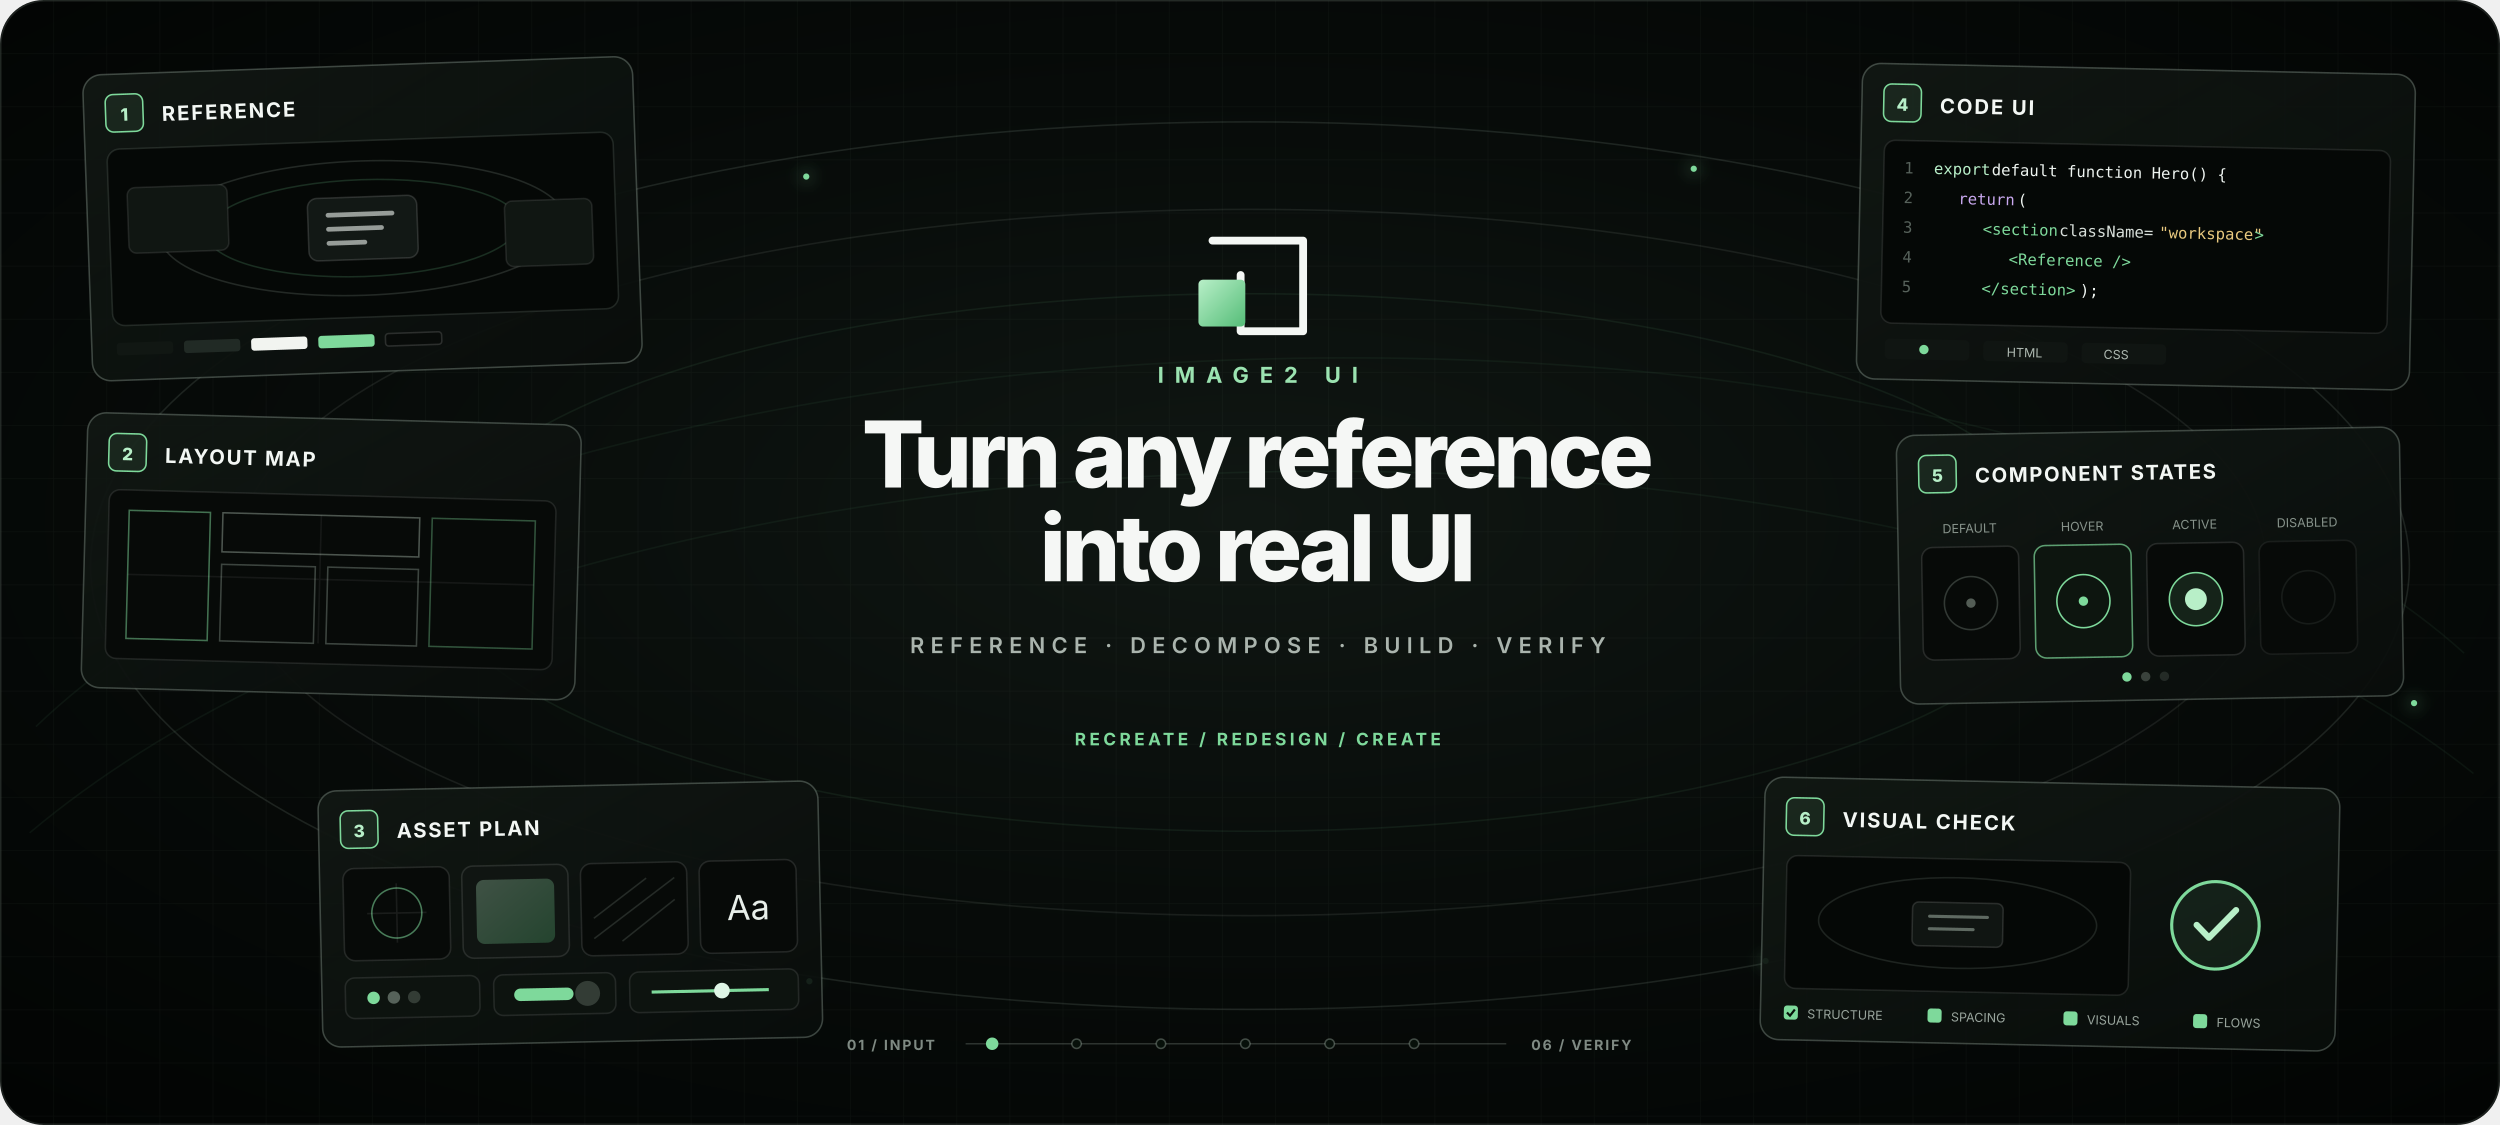
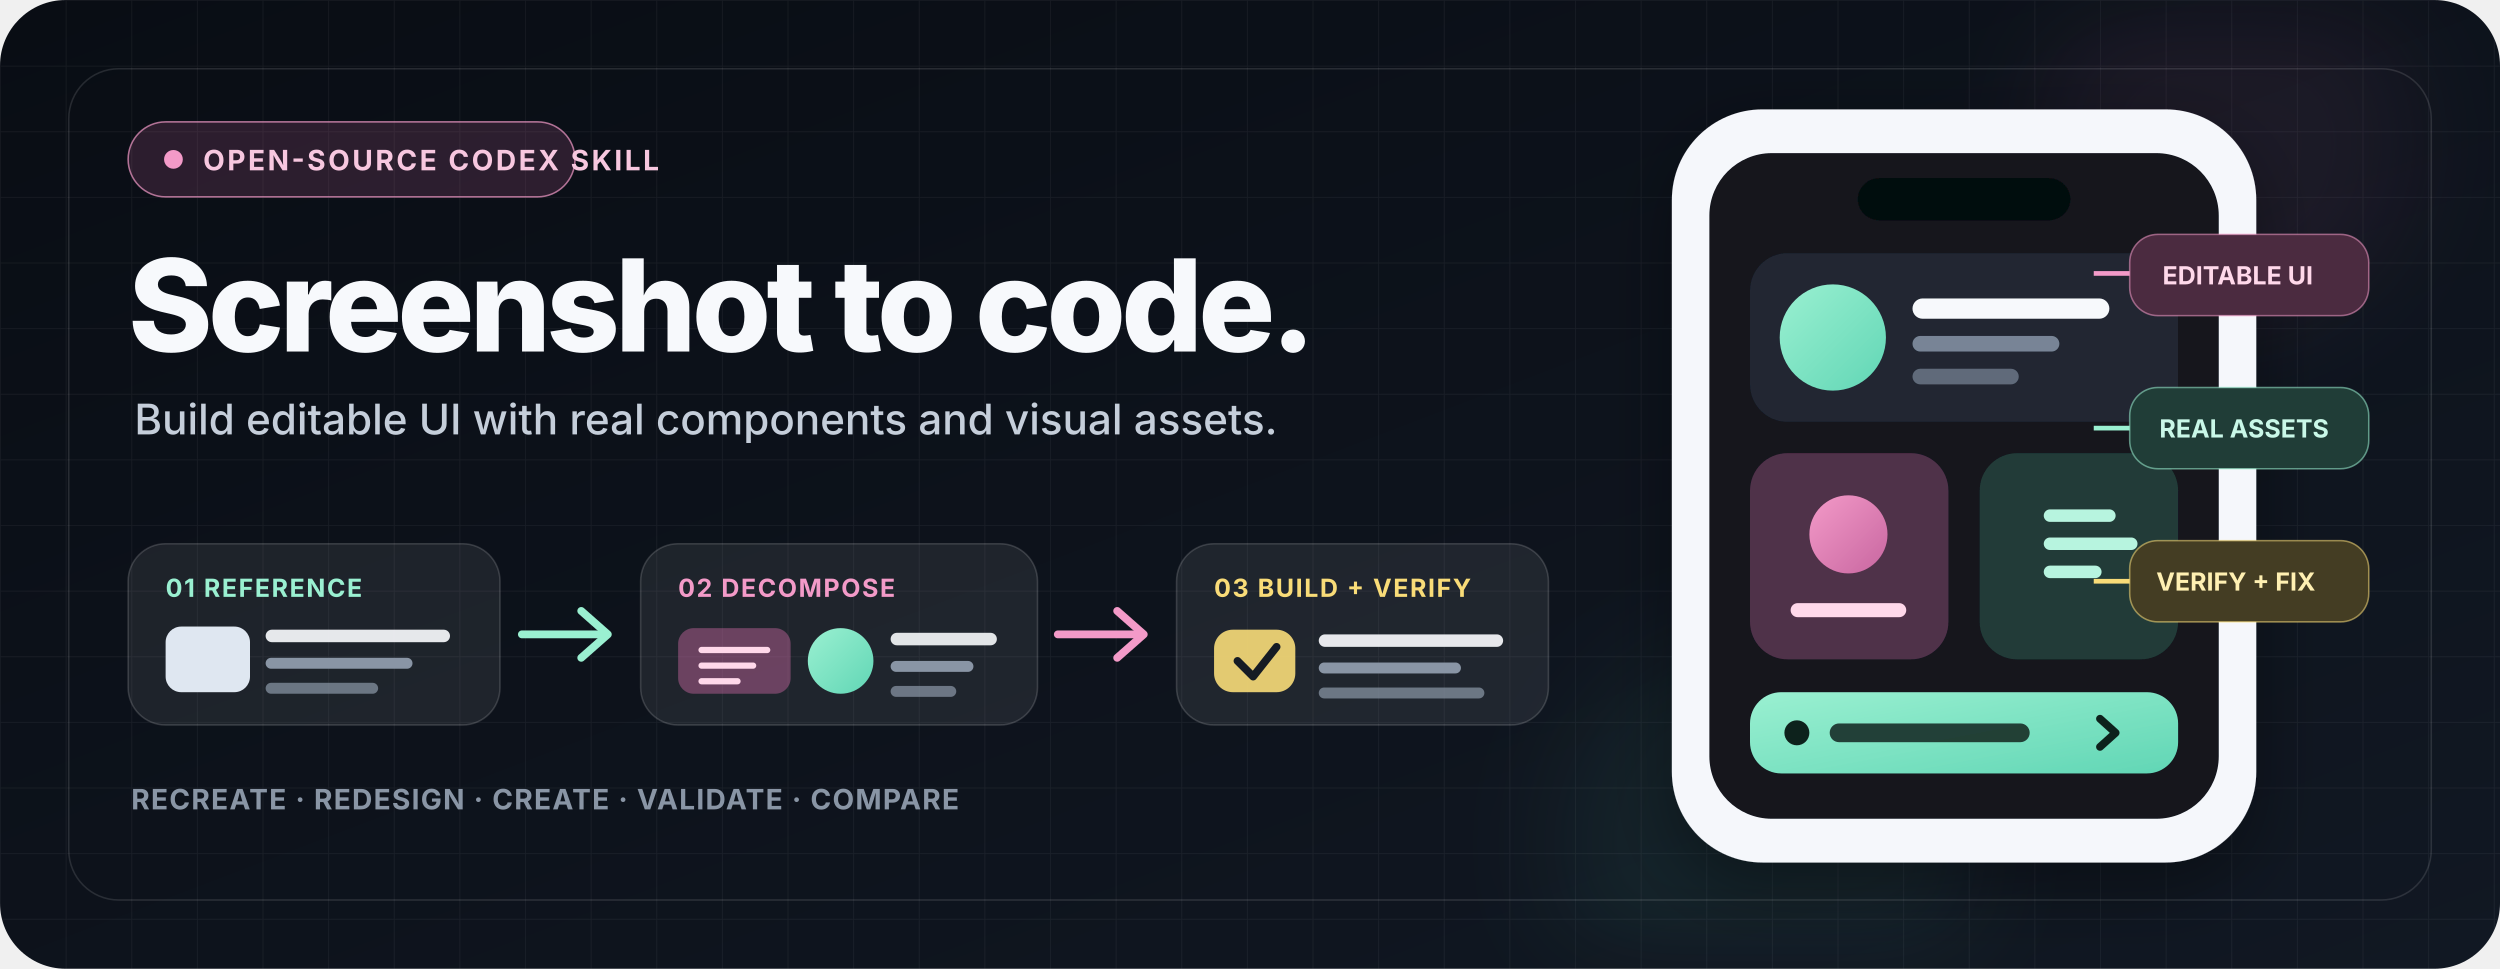
- <svg xmlns="http://www.w3.org/2000/svg" width="1600" height="720" viewBox="0 0 1600 720" role="img" aria-labelledby="title desc">
+ <svg xmlns="http://www.w3.org/2000/svg" width="1600" height="620" viewBox="0 0 1600 620" role="img" aria-labelledby="title desc">
  <defs>
-     <radialGradient id="bg" cx="50%" cy="46%" r="72%">
-       <stop stop-color="#101713" />
-       <stop offset=".52" stop-color="#070b09" />
-       <stop offset="1" stop-color="#020403" />
-     </radialGradient>
-     <linearGradient id="card" x1="0" y1="0" x2="1" y2="1">
-       <stop stop-color="#111713" stop-opacity=".96" />
-       <stop offset="1" stop-color="#090d0b" stop-opacity=".9" />
+     <linearGradient id="bg" x1="0" y1="0" x2="1" y2="1">
+       <stop offset="0" stop-color="#090d14" />
+       <stop offset="1" stop-color="#111823" />
    </linearGradient>
    <linearGradient id="mint" x1="0" y1="0" x2="1" y2="1">
-       <stop stop-color="#b8efc8" />
-       <stop offset="1" stop-color="#55bd78" />
+       <stop offset="0" stop-color="#9af0d1" />
+       <stop offset="1" stop-color="#61d6b5" />
    </linearGradient>
-     <linearGradient id="scan">
-       <stop stop-color="#7ed99b" stop-opacity="0" />
-       <stop offset=".5" stop-color="#7ed99b" stop-opacity=".7" />
-       <stop offset="1" stop-color="#7ed99b" stop-opacity="0" />
+     <linearGradient id="pink" x1="0" y1="0" x2="1" y2="1">
+       <stop offset="0" stop-color="#f39ac8" />
+       <stop offset="1" stop-color="#c866a0" />
    </linearGradient>
-     <pattern id="grid" width="34" height="34" patternUnits="userSpaceOnUse">
-       <path d="M34 0H0V34" fill="none" stroke="#d9f5e2" stroke-opacity=".035" />
+     <pattern id="grid" width="42" height="42" patternUnits="userSpaceOnUse">
+       <path d="M 42 0 L 0 0 0 42" fill="none" stroke="#ffffff" stroke-opacity=".055" stroke-width="1" />
    </pattern>
-     <filter id="glow" x="-100%" y="-100%" width="300%" height="300%">
-       <feGaussianBlur stdDeviation="5" result="b" />
-       <feMerge>
-         <feMergeNode in="b" />
-         <feMergeNode in="SourceGraphic" />
-       </feMerge>
+     <filter id="shadow" x="-30%" y="-30%" width="160%" height="160%">
+       <feDropShadow dx="0" dy="16" stdDeviation="22" flood-color="#000000" flood-opacity=".34" />
    </filter>
-     <clipPath id="frame">
-       <rect width="1600" height="720" rx="28" />
-     </clipPath>
+     <filter id="soft" x="-50%" y="-50%" width="200%" height="200%">
+       <feGaussianBlur stdDeviation="32" />
+     </filter>
  </defs>
-   <g clip-path="url(#frame)">
-     <rect width="1600" height="720" fill="url(#bg)" />
-     <rect width="1600" height="720" fill="url(#grid)" />
-     <ellipse cx="800" cy="362" rx="742" ry="284" fill="none" stroke="#dff5e6" stroke-opacity=".11" />
-     <ellipse cx="800" cy="360" rx="650" ry="226" fill="none" stroke="#dff5e6" stroke-opacity=".085" />
-     <ellipse cx="800" cy="360" rx="525" ry="172" fill="none" stroke="#7ed99b" stroke-opacity=".08" />
-     <path d="M23 465C327 174 1275 145 1577 418M19 533C366 241 1240 222 1583 495" fill="none" stroke="#7ed99b" stroke-opacity=".06" />
-     <path d="M246 603H1352" stroke="url(#scan)" stroke-width="2" />
-     <g fill="#7ed99b" filter="url(#glow)">
-       <circle cx="84" cy="359" r="3" />
-       <circle cx="236" cy="152" r="2" />
-       <circle cx="516" cy="113" r="2" />
-       <circle cx="1084" cy="108" r="2" />
-       <circle cx="1448" cy="205" r="3" />
-       <circle cx="1545" cy="450" r="2" />
-       <circle cx="1130" cy="615" r="2" />
-       <circle cx="518" cy="628" r="2" />
+   <rect width="1600" height="620" rx="42" fill="url(#bg)" />
+   <rect width="1600" height="620" rx="42" fill="url(#grid)" />
+   <circle cx="1425" cy="92" r="118" fill="#c866a0" opacity=".08" filter="url(#soft)" />
+   <circle cx="1130" cy="540" r="135" fill="#61d6b5" opacity=".07" filter="url(#soft)" />
+   <rect x="44" y="44" width="1512" height="532" rx="32" fill="none" stroke="#ffffff" stroke-opacity=".12" />
+   <g font-family="Inter, ui-sans-serif, system-ui, -apple-system, BlinkMacSystemFont, Segoe UI, sans-serif">
+     <rect x="82" y="78" width="286" height="48" rx="24" fill="#c866a0" fill-opacity=".18" stroke="#f39ac8" stroke-opacity=".7" />
+     <circle cx="111" cy="102" r="6" fill="#f39ac8" />
+     <text x="130" y="109" fill="#f7c7df" font-size="18" font-weight="700" letter-spacing="1.6">OPEN-SOURCE CODEX SKILL</text>
+     <text x="82" y="225" fill="#f7f9fc" font-size="82" font-weight="780" letter-spacing="-3">Screenshot to code.</text>
+     <text x="86" y="278" fill="#c5ceda" font-size="27" font-weight="520">Build editable UI with real components and visual assets.</text>
+     <g transform="translate(82 348)">
+       <rect width="238" height="116" rx="24" fill="#ffffff" fill-opacity=".075" stroke="#ffffff" stroke-opacity=".16" />
+       <text x="24" y="34" fill="#9af0d1" font-size="16" font-weight="750" letter-spacing="1">01  REFERENCE</text>
+       <rect x="24" y="53" width="54" height="42" rx="10" fill="#dfe7f1" />
+       <rect x="88" y="55" width="118" height="8" rx="4" fill="#f7f9fc" opacity=".92" />
+       <rect x="88" y="73" width="94" height="7" rx="3.5" fill="#8995a5" />
+       <rect x="88" y="89" width="72" height="7" rx="3.5" fill="#8995a5" opacity=".72" />
    </g>
-     <g font-family="Inter,ui-sans-serif,system-ui,-apple-system,BlinkMacSystemFont,Segoe UI,sans-serif">
-       <g transform="translate(56 42) rotate(-2 176 98)">
-         <rect width="352" height="196" rx="12" fill="url(#card)" stroke="#dff5e6" stroke-opacity=".25" />
-         <rect x="14" y="13" width="24" height="24" rx="5" fill="#7ed99b" fill-opacity=".09" stroke="#7ed99b" />
-         <text x="26" y="30" text-anchor="middle" fill="#b7efc8" font-size="11" font-weight="800">1</text>
-         <text x="50" y="31" fill="#f3f7f4" font-size="13" font-weight="700" letter-spacing="1.2">REFERENCE</text>
-         <rect x="14" y="48" width="324" height="113" rx="8" fill="#050806" stroke="#dff5e6" stroke-opacity=".12" />
-         <ellipse cx="176" cy="104" rx="130" ry="43" fill="none" stroke="#dff5e6" stroke-opacity=".14" />
-         <ellipse cx="176" cy="104" rx="100" ry="31" fill="none" stroke="#7ed99b" stroke-opacity=".18" />
-         <rect x="141" y="84" width="70" height="40" rx="6" fill="#121815" stroke="#fff" stroke-opacity=".14" />
-         <path d="M154 95H195M154 104H188M154 113H177" stroke="#eef4f0" stroke-opacity=".6" stroke-width="3" stroke-linecap="round" />
-         <rect x="26" y="73" width="64" height="42" rx="5" fill="#101612" stroke="#fff" stroke-opacity=".1" />
-         <rect x="267" y="90" width="56" height="42" rx="5" fill="#101612" stroke="#fff" stroke-opacity=".1" />
-         <g transform="translate(16 172)">
-           <rect width="36" height="8" rx="2" fill="#111713" />
-           <rect x="43" width="36" height="8" rx="2" fill="#212a25" />
-           <rect x="86" width="36" height="8" rx="2" fill="#f2f4f0" />
-           <rect x="129" width="36" height="8" rx="2" fill="#7ed99b" />
-           <rect x="172" width="36" height="8" rx="2" fill="#080b09" stroke="#fff" stroke-opacity=".14" />
-         </g>
-       </g>
-       <g transform="translate(54 268) rotate(1.5 158 88)">
-         <rect width="316" height="176" rx="12" fill="url(#card)" stroke="#dff5e6" stroke-opacity=".25" />
-         <rect x="14" y="13" width="24" height="24" rx="5" fill="#7ed99b" fill-opacity=".09" stroke="#7ed99b" />
-         <text x="26" y="30" text-anchor="middle" fill="#b7efc8" font-size="11" font-weight="800">2</text>
-         <text x="50" y="31" fill="#f3f7f4" font-size="13" font-weight="700" letter-spacing="1.1">LAYOUT MAP</text>
-         <rect x="15" y="49" width="286" height="108" rx="7" fill="#070a08" stroke="#fff" stroke-opacity=".1" />
-         <rect x="28" y="62" width="52" height="82" fill="none" stroke="#7ed99b" stroke-opacity=".5" />
-         <rect x="88" y="62" width="126" height="25" fill="none" stroke="#dff5e6" stroke-opacity=".32" />
-         <rect x="88" y="95" width="60" height="49" fill="none" stroke="#dff5e6" stroke-opacity=".25" />
-         <rect x="156" y="95" width="58" height="49" fill="none" stroke="#dff5e6" stroke-opacity=".25" />
-         <rect x="222" y="62" width="66" height="82" fill="none" stroke="#7ed99b" stroke-opacity=".35" />
-         <path d="M28 103H288M151 62V144" stroke="#fff" stroke-opacity=".06" />
-       </g>
-       <g transform="translate(205 503) rotate(-1.2 160 82)">
-         <rect width="320" height="164" rx="12" fill="url(#card)" stroke="#dff5e6" stroke-opacity=".25" />
-         <rect x="14" y="13" width="24" height="24" rx="5" fill="#7ed99b" fill-opacity=".09" stroke="#7ed99b" />
-         <text x="26" y="30" text-anchor="middle" fill="#b7efc8" font-size="11" font-weight="800">3</text>
-         <text x="50" y="31" fill="#f3f7f4" font-size="13" font-weight="700" letter-spacing="1.1">ASSET PLAN</text>
-         <g transform="translate(15 50)">
-           <rect width="68" height="59" rx="7" fill="#070a08" stroke="#fff" stroke-opacity=".11" />
-           <circle cx="34" cy="29" r="16" fill="none" stroke="#7ed99b" stroke-opacity=".55" />
-           <path d="M34 10V48M15 29H53" stroke="#fff" stroke-opacity=".08" />
-           <rect x="76" width="68" height="59" rx="7" fill="#101512" stroke="#fff" stroke-opacity=".11" />
-           <rect x="85" y="9" width="50" height="41" rx="5" fill="url(#mint)" opacity=".28" />
-           <rect x="152" width="68" height="59" rx="7" fill="#070a08" stroke="#fff" stroke-opacity=".11" />
-           <path d="M160 48L212 10M160 35L194 10M178 50L212 24" stroke="#dff5e6" stroke-opacity=".14" />
-           <rect x="228" width="62" height="59" rx="7" fill="#070a08" stroke="#fff" stroke-opacity=".11" />
-           <text x="259" y="38" text-anchor="middle" fill="#e8efea" font-size="22">Aa</text>
-         </g>
-         <g transform="translate(15 120)">
-           <rect width="86" height="26" rx="6" fill="#0d130f" stroke="#fff" stroke-opacity=".1" />
-           <circle cx="18" cy="13" r="4" fill="#7ed99b" />
-           <circle cx="31" cy="13" r="4" fill="#dff5e6" fill-opacity=".35" />
-           <circle cx="44" cy="13" r="4" fill="#dff5e6" fill-opacity=".18" />
-           <rect x="95" width="78" height="26" rx="6" fill="#0d130f" stroke="#fff" stroke-opacity=".1" />
-           <rect x="108" y="9" width="38" height="8" rx="4" fill="#7ed99b" />
-           <circle cx="155" cy="13" r="8" fill="#dff5e6" fill-opacity=".18" />
-           <rect x="182" width="108" height="26" rx="6" fill="#0d130f" stroke="#fff" stroke-opacity=".1" />
-           <path d="M196 13H271" stroke="#7ed99b" stroke-width="2" />
-           <circle cx="241" cy="13" r="5" fill="#dff5e6" />
-         </g>
-       </g>
-       <g transform="translate(1190 44) rotate(1.2 175 100)">
-         <rect width="354" height="202" rx="12" fill="url(#card)" stroke="#dff5e6" stroke-opacity=".25" />
-         <rect x="14" y="13" width="24" height="24" rx="5" fill="#7ed99b" fill-opacity=".09" stroke="#7ed99b" />
-         <text x="26" y="30" text-anchor="middle" fill="#b7efc8" font-size="11" font-weight="800">4</text>
-         <text x="50" y="31" fill="#f3f7f4" font-size="13" font-weight="700" letter-spacing="1.2">CODE UI</text>
-         <rect x="15" y="49" width="324" height="117" rx="7" fill="#050806" stroke="#fff" stroke-opacity=".1" />
-         <g font-family="ui-monospace,SFMono-Regular,Consolas,monospace" font-size="10">
-           <text x="28" y="70" fill="#57625b">1</text>
-           <text x="47" y="70" fill="#b8efc8">export</text>
-           <text x="84" y="70" fill="#eef4f0"> default function Hero() {</text>
-           <text x="28" y="89" fill="#57625b">2</text>
-           <text x="63" y="89" fill="#c9a8ef">return</text>
-           <text x="101" y="89" fill="#eef4f0"> (</text>
-           <text x="28" y="108" fill="#57625b">3</text>
-           <text x="79" y="108" fill="#7ed99b">&lt;section</text>
-           <text x="128" y="108" fill="#d8dfda"> className=</text>
-           <text x="192" y="108" fill="#e9c97f">"workspace"</text>
-           <text x="253" y="108" fill="#7ed99b">&gt;</text>
-           <text x="28" y="127" fill="#57625b">4</text>
-           <text x="96" y="127" fill="#7ed99b">&lt;Reference /&gt;</text>
-           <text x="28" y="146" fill="#57625b">5</text>
-           <text x="79" y="146" fill="#7ed99b">&lt;/section&gt;</text>
-           <text x="142" y="146" fill="#eef4f0"> );</text>
-         </g>
-         <g transform="translate(18 176)">
-           <rect width="54" height="13" rx="3" fill="#101512" />
-           <rect x="63" width="54" height="13" rx="3" fill="#101512" />
-           <rect x="126" width="54" height="13" rx="3" fill="#101512" />
-           <circle cx="25" cy="6.5" r="3" fill="#7ed99b" />
-           <text x="78" y="10" fill="#aeb9b1" font-size="8">HTML</text>
-           <text x="140" y="10" fill="#aeb9b1" font-size="8">CSS</text>
-         </g>
-       </g>
-       <g transform="translate(1215 276) rotate(-1 160 86)">
-         <rect width="322" height="172" rx="12" fill="url(#card)" stroke="#dff5e6" stroke-opacity=".25" />
-         <rect x="14" y="13" width="24" height="24" rx="5" fill="#7ed99b" fill-opacity=".09" stroke="#7ed99b" />
-         <text x="26" y="30" text-anchor="middle" fill="#b7efc8" font-size="11" font-weight="800">5</text>
-         <text x="50" y="31" fill="#f3f7f4" font-size="13" font-weight="700" letter-spacing="1">COMPONENT STATES</text>
-         <g transform="translate(15 52)">
-           <g>
-             <text x="31" y="11" text-anchor="middle" fill="#86928a" font-size="8">DEFAULT</text>
-             <rect y="20" width="62" height="72" rx="7" fill="#070a08" stroke="#fff" stroke-opacity=".12" />
-             <circle cx="31" cy="56" r="17" fill="none" stroke="#dff5e6" stroke-opacity=".2" />
-             <circle cx="31" cy="56" r="3" fill="#dff5e6" fill-opacity=".35" />
-           </g>
-           <g transform="translate(72)">
-             <text x="31" y="11" text-anchor="middle" fill="#86928a" font-size="8">HOVER</text>
-             <rect y="20" width="62" height="72" rx="7" fill="#0d150f" stroke="#7ed99b" stroke-opacity=".7" />
-             <circle cx="31" cy="56" r="17" fill="none" stroke="#7ed99b" />
-             <circle cx="31" cy="56" r="3" fill="#7ed99b" />
-           </g>
-           <g transform="translate(144)">
-             <text x="31" y="11" text-anchor="middle" fill="#86928a" font-size="8">ACTIVE</text>
-             <rect y="20" width="62" height="72" rx="7" fill="#070a08" stroke="#fff" stroke-opacity=".12" />
-             <circle cx="31" cy="56" r="17" fill="#7ed99b" fill-opacity=".12" stroke="#7ed99b" />
-             <circle cx="31" cy="56" r="7" fill="#b8efc8" />
-           </g>
-           <g transform="translate(216)">
-             <text x="31" y="11" text-anchor="middle" fill="#86928a" font-size="8">DISABLED</text>
-             <rect y="20" width="62" height="72" rx="7" fill="#070a08" stroke="#fff" stroke-opacity=".07" />
-             <circle cx="31" cy="56" r="17" fill="none" stroke="#dff5e6" stroke-opacity=".08" />
-           </g>
-         </g>
-         <circle cx="145" cy="157" r="3" fill="#7ed99b" />
-         <circle cx="157" cy="157" r="3" fill="#dff5e6" fill-opacity=".22" />
-         <circle cx="169" cy="157" r="3" fill="#dff5e6" fill-opacity=".12" />
-       </g>
-       <g transform="translate(1128 501) rotate(1.2 184 84)">
-         <rect width="368" height="168" rx="12" fill="url(#card)" stroke="#dff5e6" stroke-opacity=".25" />
-         <rect x="14" y="13" width="24" height="24" rx="5" fill="#7ed99b" fill-opacity=".09" stroke="#7ed99b" />
-         <text x="26" y="30" text-anchor="middle" fill="#b7efc8" font-size="11" font-weight="800">6</text>
-         <text x="50" y="31" fill="#f3f7f4" font-size="13" font-weight="700" letter-spacing="1.2">VISUAL CHECK</text>
-         <rect x="15" y="50" width="220" height="85" rx="7" fill="#050806" stroke="#fff" stroke-opacity=".1" />
-         <ellipse cx="125" cy="91" rx="89" ry="29" fill="none" stroke="#dff5e6" stroke-opacity=".12" />
-         <rect x="96" y="78" width="58" height="28" rx="4" fill="#101512" stroke="#fff" stroke-opacity=".13" />
-         <path d="M107 87H144M107 95H135" stroke="#dff5e6" stroke-opacity=".38" stroke-width="2" stroke-linecap="round" />
-         <circle cx="290" cy="89" r="28" fill="#7ed99b" fill-opacity=".08" stroke="#7ed99b" stroke-width="2" />
-         <path d="M278 89l8 8 17-18" fill="none" stroke="#b8efc8" stroke-width="4" stroke-linecap="round" stroke-linejoin="round" />
-         <g transform="translate(15 146)" fill="#98a49c" font-size="8">
-           <rect width="9" height="9" rx="2" fill="#7ed99b" />
-           <path d="M2 4.5l2 2 3-4" fill="none" stroke="#071009" stroke-width="1.4" />
-           <text x="15" y="8">STRUCTURE</text>
-           <rect x="92" width="9" height="9" rx="2" fill="#7ed99b" />
-           <text x="107" y="8">SPACING</text>
-           <rect x="179" width="9" height="9" rx="2" fill="#7ed99b" />
-           <text x="194" y="8">VISUALS</text>
-           <rect x="262" width="9" height="9" rx="2" fill="#7ed99b" />
-           <text x="277" y="8">FLOWS</text>
-         </g>
-       </g>
-       <g transform="translate(574 154)">
-         <g transform="translate(202)">
-           <path d="M0 0h58v58H18V22" fill="none" stroke="#f4f7f4" stroke-width="5" stroke-linecap="round" stroke-linejoin="round" />
-           <rect x="-9" y="25" width="30" height="30" rx="3" fill="url(#mint)" />
-         </g>
-         <text x="231" y="91" text-anchor="middle" fill="#9be3b1" font-size="14" font-weight="700" letter-spacing="7">IMAGE2 UI</text>
-         <text x="231" y="158" text-anchor="middle" fill="#f5f7f5" font-size="59" font-weight="760" letter-spacing="-2.7">Turn any reference</text>
-         <text x="231" y="218" text-anchor="middle" fill="#f5f7f5" font-size="59" font-weight="760" letter-spacing="-2.7">into real UI</text>
-         <text x="231" y="264" text-anchor="middle" fill="#aab4ad" font-size="14" font-weight="560" letter-spacing="4">REFERENCE  ·  DECOMPOSE  ·  BUILD  ·  VERIFY</text>
-         <text x="231" y="323" text-anchor="middle" fill="#7ed99b" font-size="11" font-weight="700" letter-spacing="2.2">RECREATE  /  REDESIGN  /  CREATE</text>
-       </g>
-       <g transform="translate(542 672)" fill="#7f8a83" font-size="9" font-weight="700" letter-spacing="1.2">
-         <text>01 / INPUT</text>
-         <path d="M76-4H422" stroke="#dff5e6" stroke-opacity=".18" />
-         <circle cx="93" cy="-4" r="4" fill="#7ed99b" />
-         <circle cx="147" cy="-4" r="3" fill="#07100a" stroke="#dff5e6" stroke-opacity=".28" />
-         <circle cx="201" cy="-4" r="3" fill="#07100a" stroke="#dff5e6" stroke-opacity=".28" />
-         <circle cx="255" cy="-4" r="3" fill="#07100a" stroke="#dff5e6" stroke-opacity=".28" />
-         <circle cx="309" cy="-4" r="3" fill="#07100a" stroke="#dff5e6" stroke-opacity=".28" />
-         <circle cx="363" cy="-4" r="3" fill="#07100a" stroke="#dff5e6" stroke-opacity=".28" />
-         <text x="438">06 / VERIFY</text>
-       </g>
+     <path d="M334 406 H385" stroke="#9af0d1" stroke-width="5" stroke-linecap="round" />
+     <path d="M372 391 L389 406 L372 421" fill="none" stroke="#9af0d1" stroke-width="5" stroke-linecap="round" stroke-linejoin="round" />
+     <g transform="translate(410 348)">
+       <rect width="254" height="116" rx="24" fill="#ffffff" fill-opacity=".075" stroke="#ffffff" stroke-opacity=".16" />
+       <text x="24" y="34" fill="#f39ac8" font-size="16" font-weight="750" letter-spacing="1">02  DECOMPOSE</text>
+       <rect x="24" y="54" width="72" height="42" rx="10" fill="#c866a0" fill-opacity=".45" />
+       <path d="M39 68 H81 M39 78 H72 M39 88 H62" stroke="#ffd8ea" stroke-width="4" stroke-linecap="round" />
+       <circle cx="128" cy="75" r="21" fill="url(#mint)" />
+       <rect x="160" y="57" width="68" height="8" rx="4" fill="#f7f9fc" opacity=".9" />
+       <rect x="160" y="75" width="53" height="7" rx="3.5" fill="#8995a5" />
+       <rect x="160" y="91" width="42" height="7" rx="3.5" fill="#8995a5" opacity=".72" />
    </g>
+     <path d="M677 406 H728" stroke="#f39ac8" stroke-width="5" stroke-linecap="round" />
+     <path d="M715 391 L732 406 L715 421" fill="none" stroke="#f39ac8" stroke-width="5" stroke-linecap="round" stroke-linejoin="round" />
+     <g transform="translate(753 348)">
+       <rect width="238" height="116" rx="24" fill="#ffffff" fill-opacity=".075" stroke="#ffffff" stroke-opacity=".16" />
+       <text x="24" y="34" fill="#f9dc78" font-size="16" font-weight="750" letter-spacing="1">03  BUILD + VERIFY</text>
+       <rect x="24" y="55" width="52" height="40" rx="12" fill="#f9dc78" fill-opacity=".9" />
+       <path d="M39 75 L49 85 L64 66" fill="none" stroke="#151b24" stroke-width="5" stroke-linecap="round" stroke-linejoin="round" />
+       <rect x="91" y="58" width="118" height="8" rx="4" fill="#f7f9fc" opacity=".92" />
+       <rect x="91" y="76" width="91" height="7" rx="3.5" fill="#8995a5" />
+       <rect x="91" y="92" width="106" height="7" rx="3.5" fill="#8995a5" opacity=".72" />
+     </g>
+     <text x="84" y="518" fill="#8995a5" font-size="18" font-weight="650" letter-spacing=".8">RECREATE  ·  REDESIGN  ·  CREATE  ·  VALIDATE  ·  COMPARE</text>
  </g>
-   <rect x=".5" y=".5" width="1599" height="719" rx="28" fill="none" stroke="#dff5e6" stroke-opacity=".12" />
+   <g transform="translate(1070 70)" filter="url(#shadow)">
+     <rect width="374" height="482" rx="58" fill="#f5f7fb" />
+     <rect x="24" y="28" width="326" height="426" rx="40" fill="#12151d" />
+     <rect x="119" y="44" width="136" height="27" rx="14" fill="#05070a" />
+     <rect x="50" y="92" width="274" height="108" rx="24" fill="#202632" />
+     <circle cx="103" cy="146" r="34" fill="url(#mint)" />
+     <rect x="154" y="121" width="126" height="13" rx="6.5" fill="#f7f9fc" />
+     <rect x="154" y="145" width="94" height="10" rx="5" fill="#788496" />
+     <rect x="154" y="166" width="68" height="10" rx="5" fill="#788496" opacity=".72" />
+     <rect x="50" y="220" width="127" height="132" rx="24" fill="#c866a0" fill-opacity=".34" />
+     <rect x="197" y="220" width="127" height="132" rx="24" fill="#213b37" />
+     <circle cx="113" cy="272" r="25" fill="url(#pink)" />
+     <path d="M242 260 H280 M242 278 H294 M242 296 H271" stroke="#b7f4df" stroke-width="8" stroke-linecap="round" />
+     <rect x="76" y="316" width="74" height="9" rx="4.5" fill="#ffd8ea" />
+     <rect x="50" y="373" width="274" height="52" rx="20" fill="url(#mint)" />
+     <circle cx="80" cy="399" r="8" fill="#10221d" />
+     <rect x="101" y="393" width="128" height="12" rx="6" fill="#10221d" opacity=".84" />
+     <path d="M274 390 L284 399 L274 408" fill="none" stroke="#10221d" stroke-width="5" stroke-linecap="round" stroke-linejoin="round" />
+   </g>
+   <g font-family="Inter, ui-sans-serif, system-ui, sans-serif" font-size="16" font-weight="720">
+     <rect x="1363" y="150" width="153" height="52" rx="18" fill="#4b2b40" stroke="#f39ac8" stroke-opacity=".55" />
+     <text x="1384" y="182" fill="#ffd8ea">EDITABLE UI</text>
+     <path d="M1340 175 H1363" stroke="#f39ac8" stroke-width="3" />
+     <rect x="1363" y="248" width="153" height="52" rx="18" fill="#203d37" stroke="#9af0d1" stroke-opacity=".55" />
+     <text x="1382" y="280" fill="#c9f8e8">REAL ASSETS</text>
+     <path d="M1340 274 H1363" stroke="#9af0d1" stroke-width="3" />
+     <rect x="1363" y="346" width="153" height="52" rx="18" fill="#443d23" stroke="#f9dc78" stroke-opacity=".55" />
+     <text x="1380" y="378" fill="#fff0b2">VERIFY + FIX</text>
+     <path d="M1340 372 H1363" stroke="#f9dc78" stroke-width="3" />
+   </g>
</svg>
